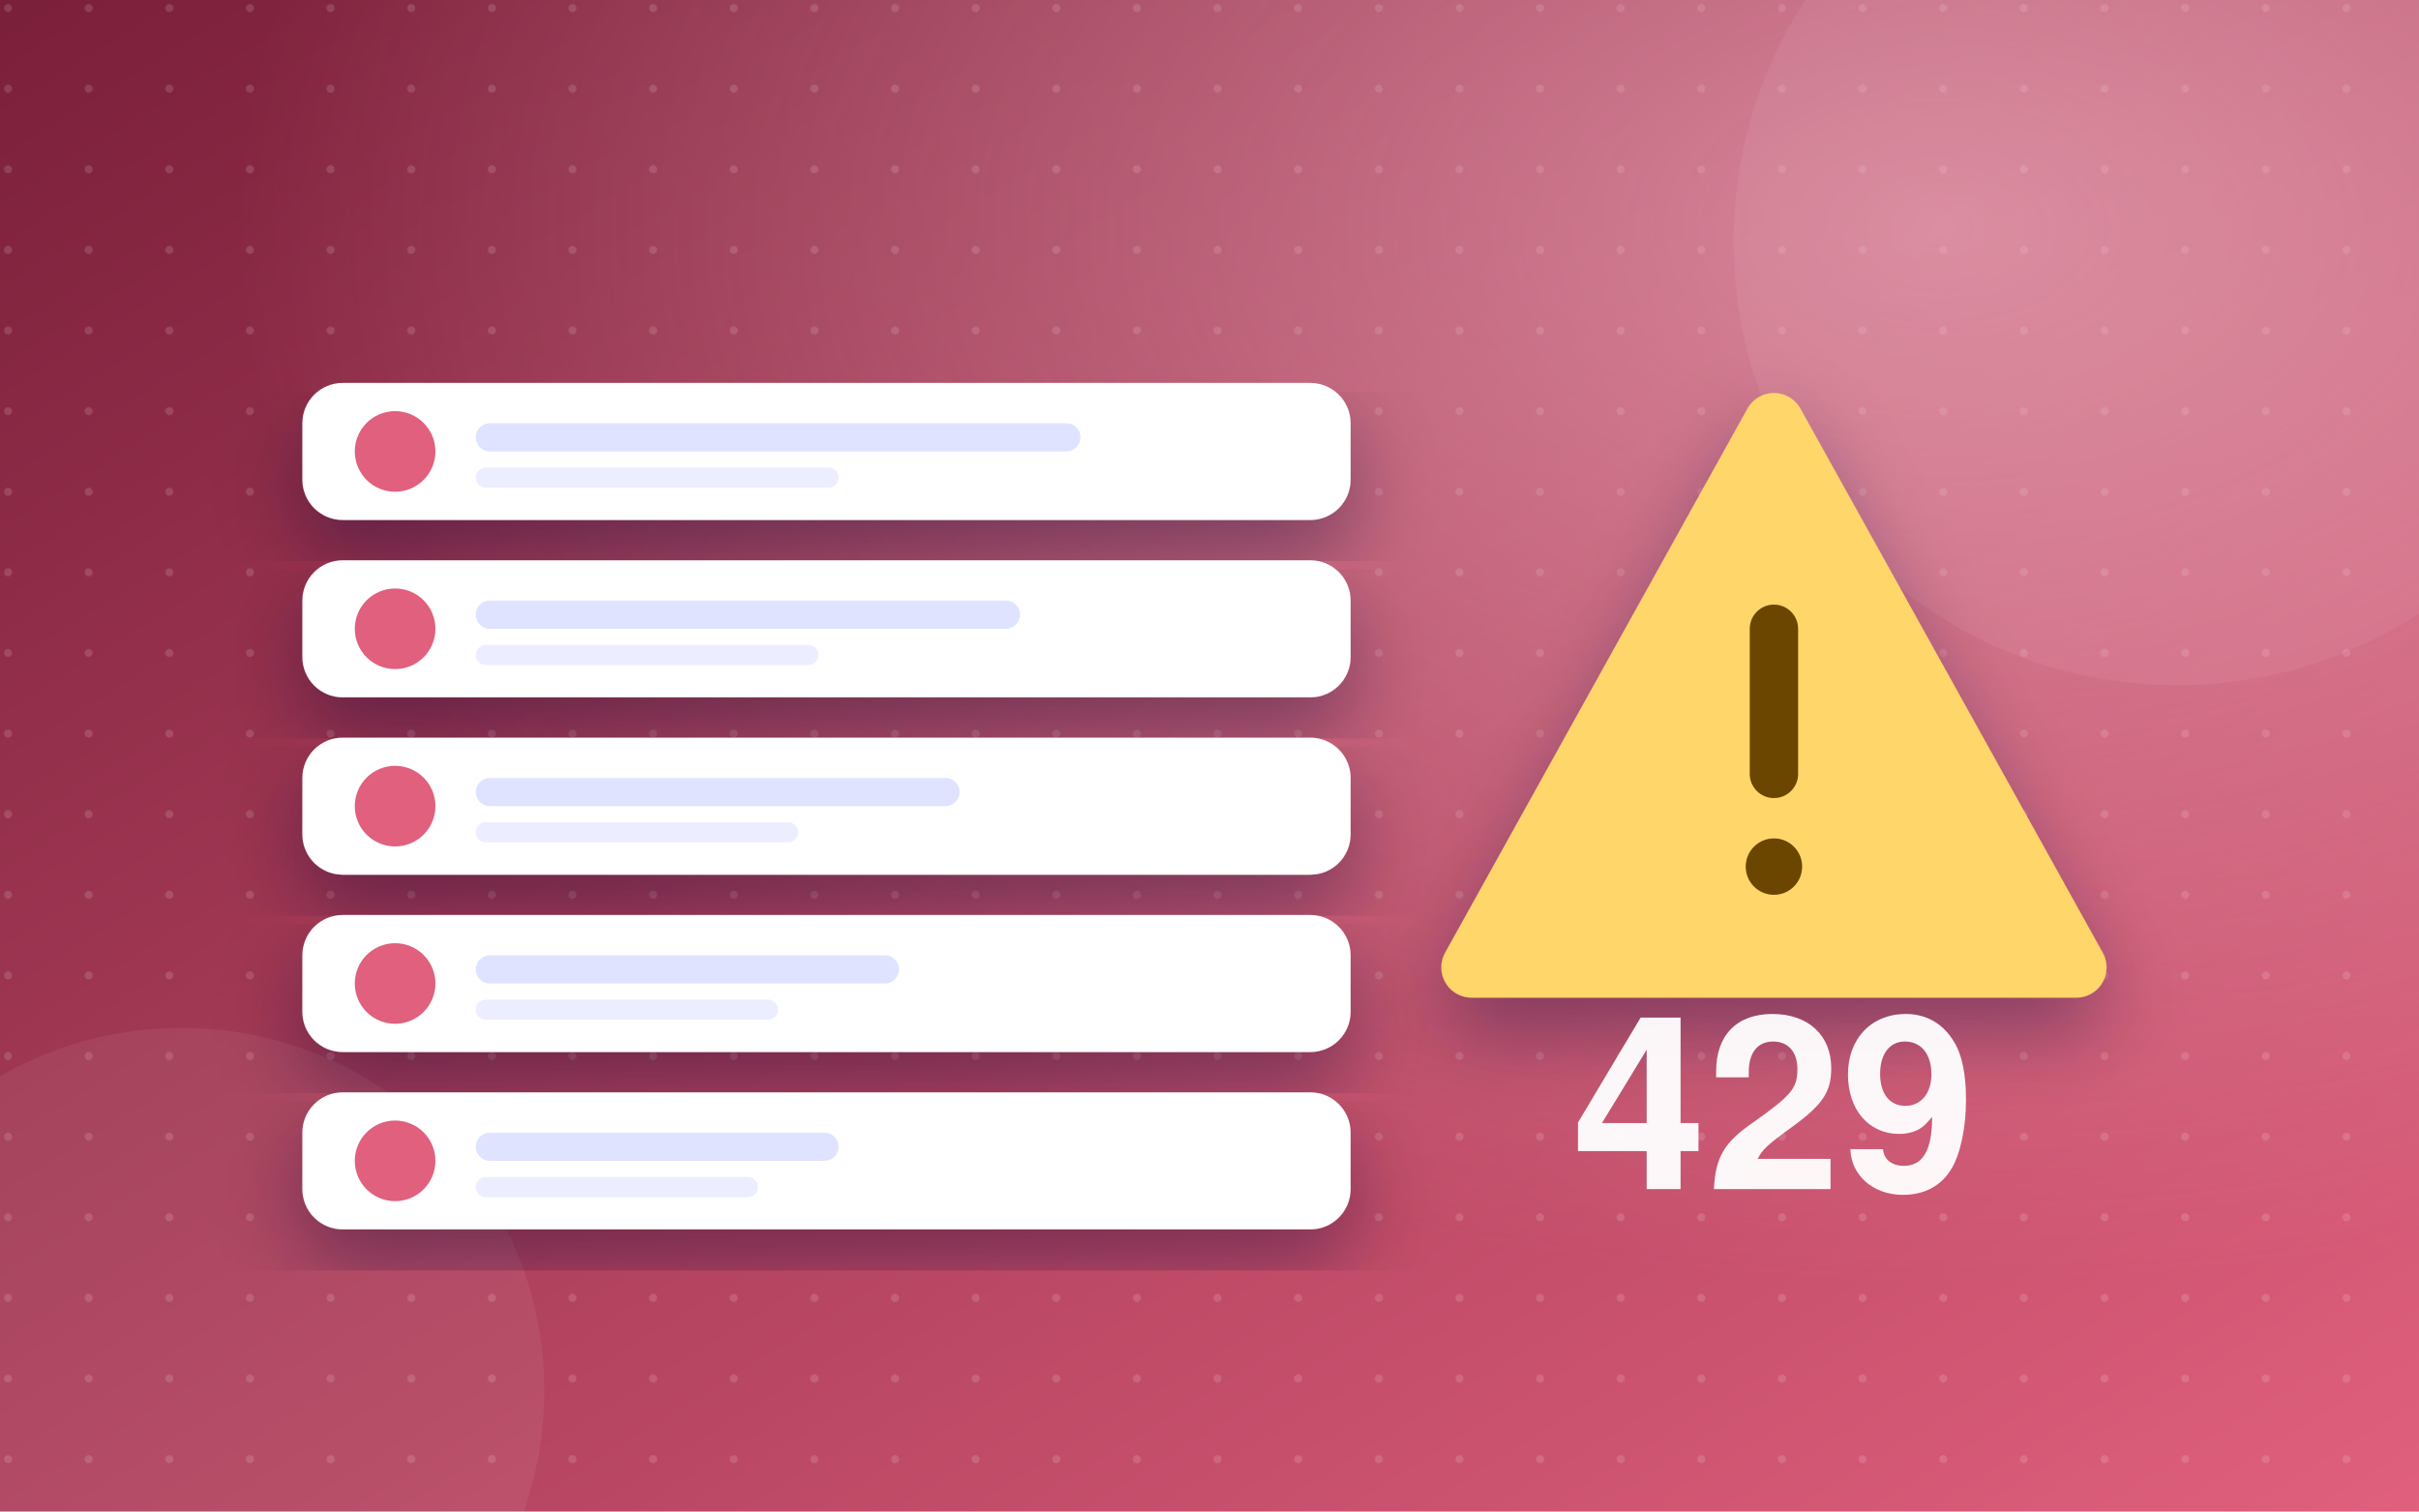
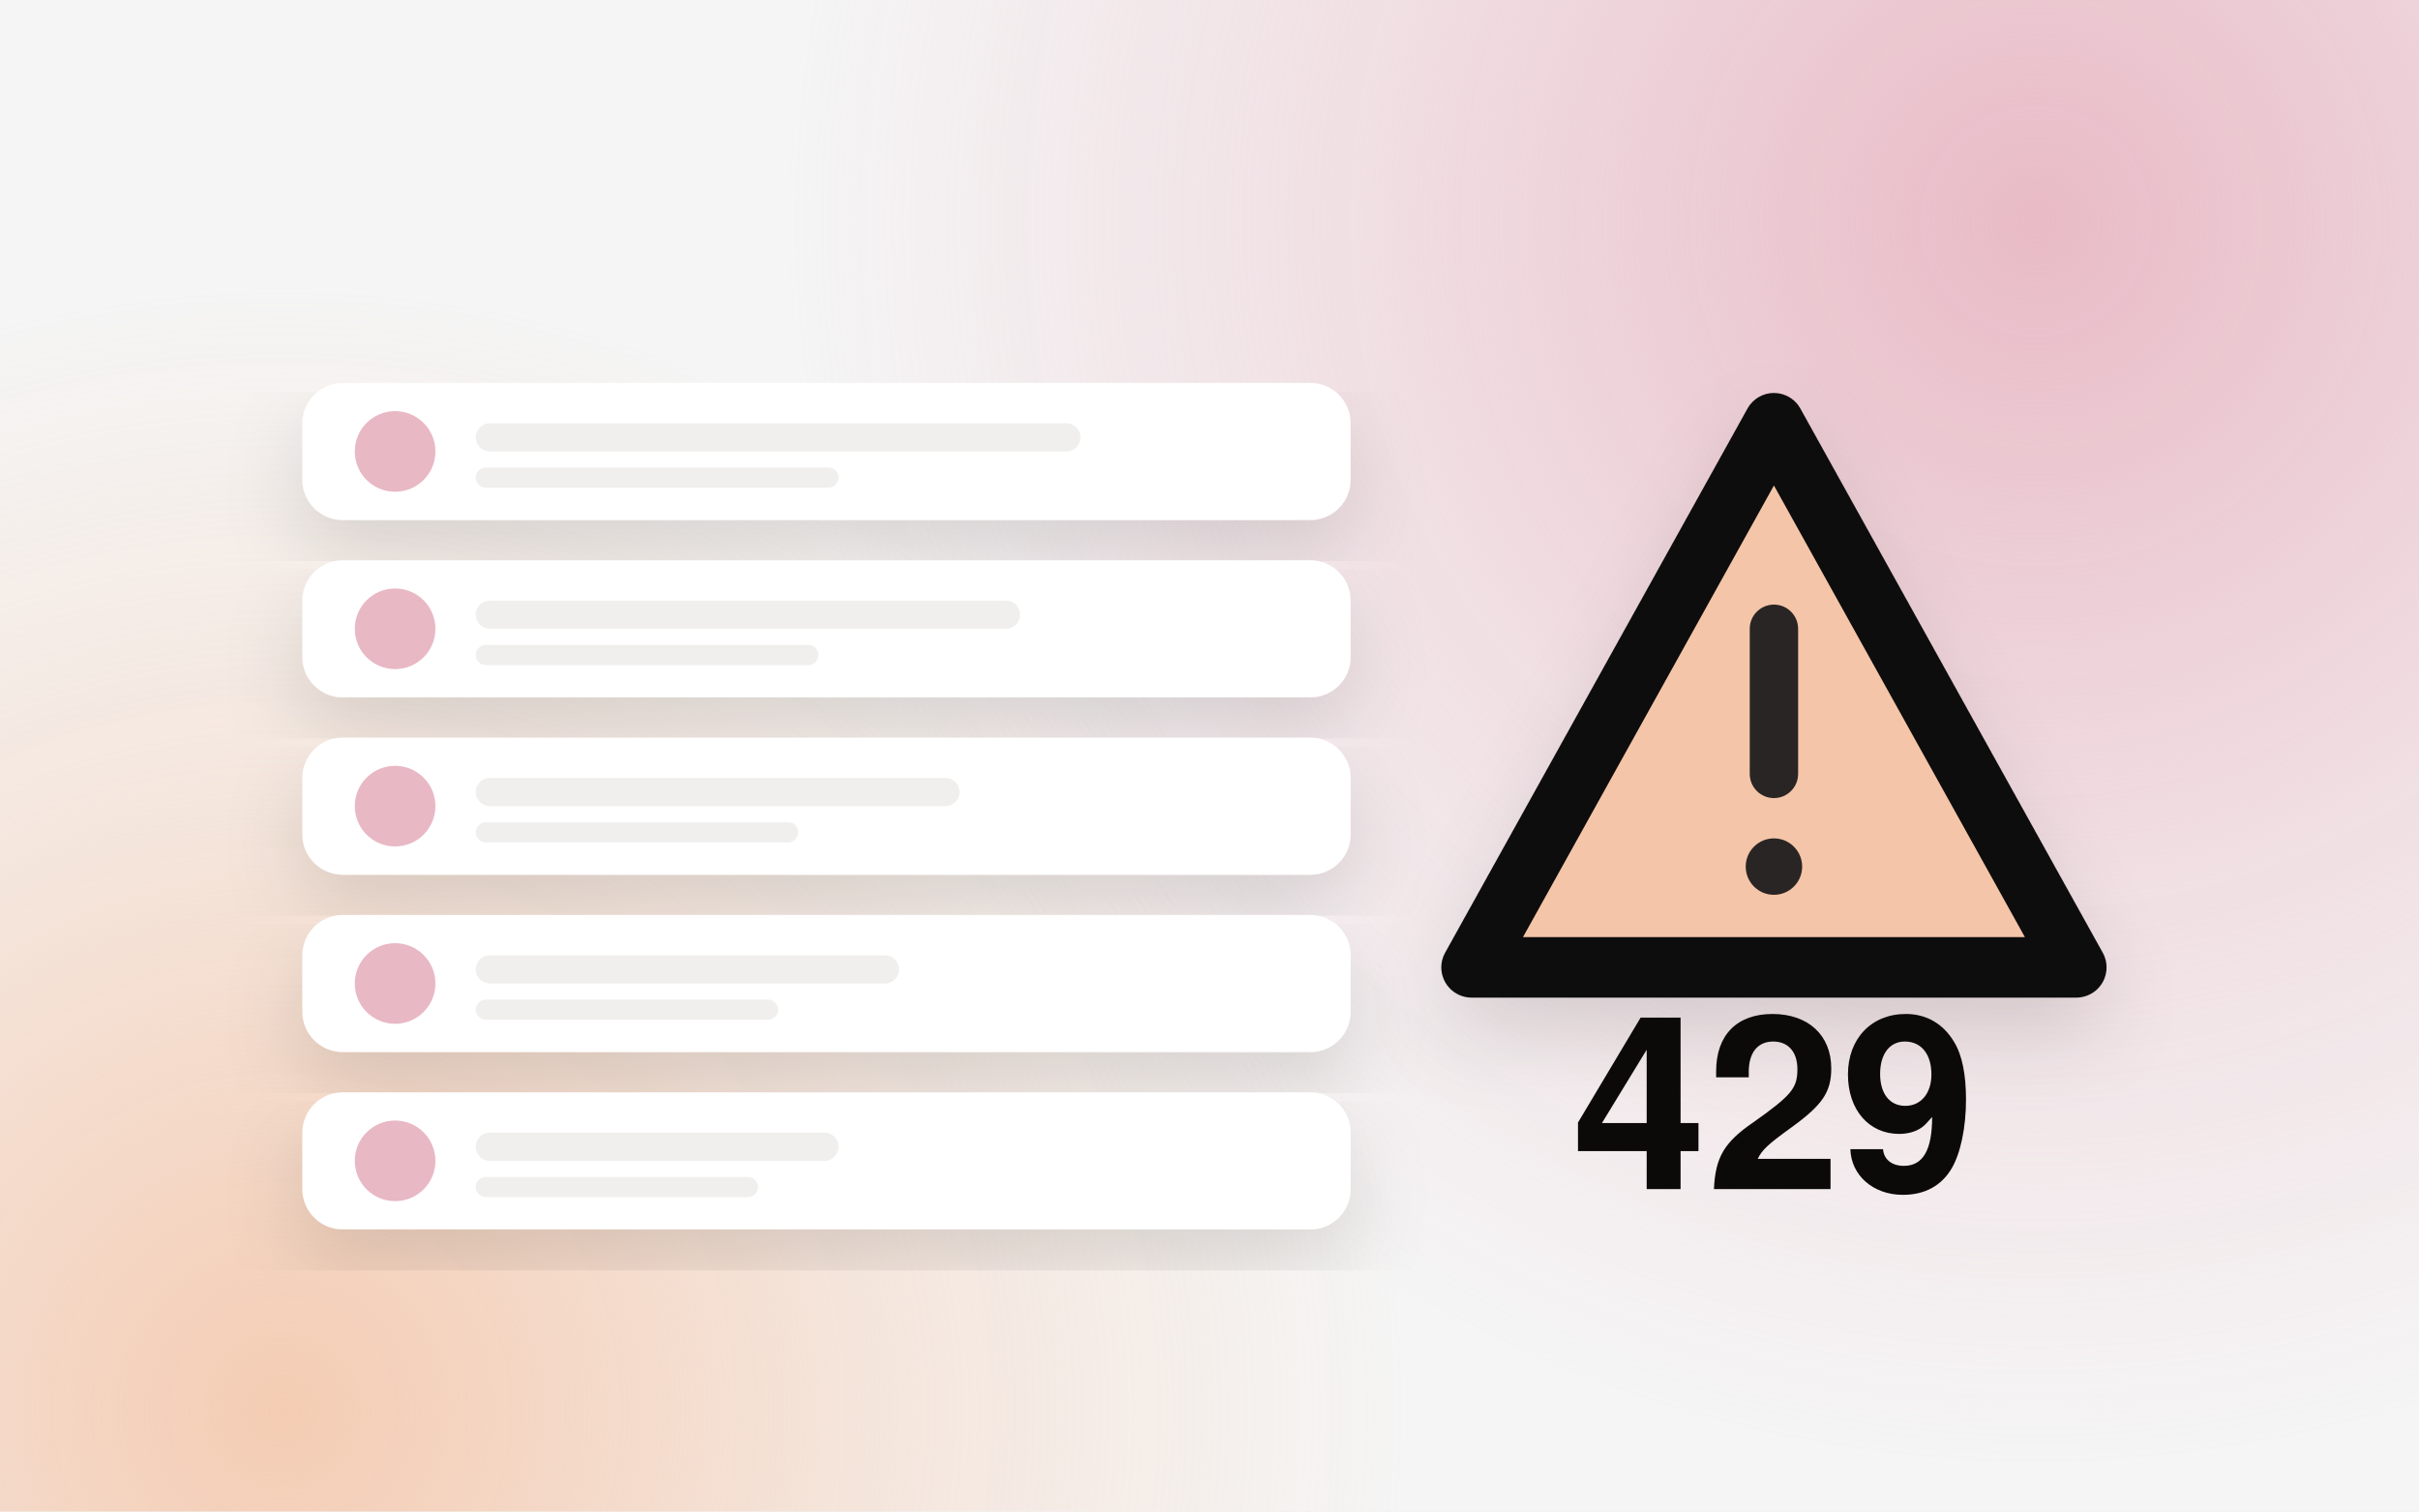
<svg xmlns="http://www.w3.org/2000/svg" viewBox="0 0 1200 750" width="1200" height="750">
  <defs>
-     <linearGradient id="bg" x1="0" y1="0" x2="1" y2="1">
-       <stop offset="0" stop-color="#7a1f3a" />
-       <stop offset="1" stop-color="#e0607d" />
-     </linearGradient>
-     <radialGradient id="glow" cx=".8" cy=".15" r=".7">
-       <stop offset="0" stop-color="#ffc2d0" stop-opacity=".55" />
-       <stop offset="1" stop-color="#ffc2d0" stop-opacity="0" />
+     <radialGradient id="bloomA" cx="1010" cy="110" r="620" gradientUnits="userSpaceOnUse">
+       <stop offset="0" stop-color="#e8b8c4" stop-opacity=".95" />
+       <stop offset=".55" stop-color="#e8b8c4" stop-opacity=".35" />
+       <stop offset="1" stop-color="#e8b8c4" stop-opacity="0" />
+     </radialGradient>
+     <radialGradient id="bloomB" cx="140" cy="700" r="560" gradientUnits="userSpaceOnUse">
+       <stop offset="0" stop-color="#f4c5a8" stop-opacity=".85" />
+       <stop offset=".55" stop-color="#f4c5a8" stop-opacity=".3" />
+       <stop offset="1" stop-color="#f4c5a8" stop-opacity="0" />
    </radialGradient>
    <filter id="sh" x="-20%" y="-20%" width="140%" height="150%">
-       <feDropShadow dx="0" dy="18" stdDeviation="20" flood-color="#0b0a33" flood-opacity=".35" />
+       <feDropShadow dx="0" dy="18" stdDeviation="20" flood-color="#0c0a09" flood-opacity=".12" />
    </filter>
-     <pattern id="dots" width="40" height="40" patternUnits="userSpaceOnUse">
-       <circle cx="4" cy="4" r="2" fill="#fff" fill-opacity=".14" />
-     </pattern>
  </defs>
-   <rect width="1200" height="750" fill="url(#bg)" />
-   <rect width="1200" height="750" fill="url(#dots)" />
-   <rect width="1200" height="750" fill="url(#glow)" />
-   <circle cx="1080" cy="120" r="220" fill="#fff" fill-opacity=".06" />
-   <circle cx="90" cy="690" r="180" fill="#fff" fill-opacity=".06" />
-   <rect x="150" y="190" width="520" height="68" rx="20" fill="#fff" filter="url(#sh)" />
-   <circle cx="196" cy="224" r="20" fill="#e0607d" />
-   <rect x="236" y="210" width="300" height="14" rx="7" fill="#dfe3ff" />
-   <rect x="236" y="232" width="180" height="10" rx="5" fill="#eceeff" />
-   <rect x="150" y="278" width="520" height="68" rx="20" fill="#fff" filter="url(#sh)" />
-   <circle cx="196" cy="312" r="20" fill="#e0607d" />
-   <rect x="236" y="298" width="270" height="14" rx="7" fill="#dfe3ff" />
-   <rect x="236" y="320" width="170" height="10" rx="5" fill="#eceeff" />
-   <rect x="150" y="366" width="520" height="68" rx="20" fill="#fff" filter="url(#sh)" />
-   <circle cx="196" cy="400" r="20" fill="#e0607d" />
-   <rect x="236" y="386" width="240" height="14" rx="7" fill="#dfe3ff" />
-   <rect x="236" y="408" width="160" height="10" rx="5" fill="#eceeff" />
-   <rect x="150" y="454" width="520" height="68" rx="20" fill="#fff" filter="url(#sh)" />
-   <circle cx="196" cy="488" r="20" fill="#e0607d" />
-   <rect x="236" y="474" width="210" height="14" rx="7" fill="#dfe3ff" />
-   <rect x="236" y="496" width="150" height="10" rx="5" fill="#eceeff" />
-   <rect x="150" y="542" width="520" height="68" rx="20" fill="#fff" filter="url(#sh)" />
-   <circle cx="196" cy="576" r="20" fill="#e0607d" />
-   <rect x="236" y="562" width="180" height="14" rx="7" fill="#dfe3ff" />
-   <rect x="236" y="584" width="140" height="10" rx="5" fill="#eceeff" />
+   <rect width="1200" height="750" fill="#f5f5f5" />
+   <rect width="1200" height="750" fill="url(#bloomA)" />
+   <rect width="1200" height="750" fill="url(#bloomB)" />
+   <rect x="150" y="190" width="520" height="68" rx="20" fill="#ffffff" filter="url(#sh)" />
+   <circle cx="196" cy="224" r="20" fill="#e8b8c4" />
+   <rect x="236" y="210" width="300" height="14" rx="7" fill="#f0efed" />
+   <rect x="236" y="232" width="180" height="10" rx="5" fill="#f0efed" />
+   <rect x="150" y="278" width="520" height="68" rx="20" fill="#ffffff" filter="url(#sh)" />
+   <circle cx="196" cy="312" r="20" fill="#e8b8c4" />
+   <rect x="236" y="298" width="270" height="14" rx="7" fill="#f0efed" />
+   <rect x="236" y="320" width="170" height="10" rx="5" fill="#f0efed" />
+   <rect x="150" y="366" width="520" height="68" rx="20" fill="#ffffff" filter="url(#sh)" />
+   <circle cx="196" cy="400" r="20" fill="#e8b8c4" />
+   <rect x="236" y="386" width="240" height="14" rx="7" fill="#f0efed" />
+   <rect x="236" y="408" width="160" height="10" rx="5" fill="#f0efed" />
+   <rect x="150" y="454" width="520" height="68" rx="20" fill="#ffffff" filter="url(#sh)" />
+   <circle cx="196" cy="488" r="20" fill="#e8b8c4" />
+   <rect x="236" y="474" width="210" height="14" rx="7" fill="#f0efed" />
+   <rect x="236" y="496" width="150" height="10" rx="5" fill="#f0efed" />
+   <rect x="150" y="542" width="520" height="68" rx="20" fill="#ffffff" filter="url(#sh)" />
+   <circle cx="196" cy="576" r="20" fill="#e8b8c4" />
+   <rect x="236" y="562" width="180" height="14" rx="7" fill="#f0efed" />
+   <rect x="236" y="584" width="140" height="10" rx="5" fill="#f0efed" />
  <g filter="url(#sh)">
-     <path d="M880 210 L1030 480 H730 Z" fill="#ffd66b" stroke="#ffd66b" stroke-width="30" stroke-linejoin="round" />
+     <path d="M880 210 L1030 480 H730 Z" fill="#f4c5a8" stroke="#0c0a09" stroke-width="30" stroke-linejoin="round" />
  </g>
-   <rect x="868" y="300" width="24" height="96" rx="12" fill="#6b4600" />
-   <circle cx="880" cy="430" r="14" fill="#6b4600" />
-   <text x="880" y="590" text-anchor="middle" font-family="Helvetica, Arial, sans-serif" font-weight="800" font-size="120" fill="#fff" fill-opacity=".95">429</text>
+   <rect x="868" y="300" width="24" height="96" rx="12" fill="#292524" />
+   <circle cx="880" cy="430" r="14" fill="#292524" />
+   <text x="880" y="590" text-anchor="middle" font-family="Helvetica, Arial, sans-serif" font-weight="800" font-size="120" fill="#0c0a09">429</text>
</svg>
